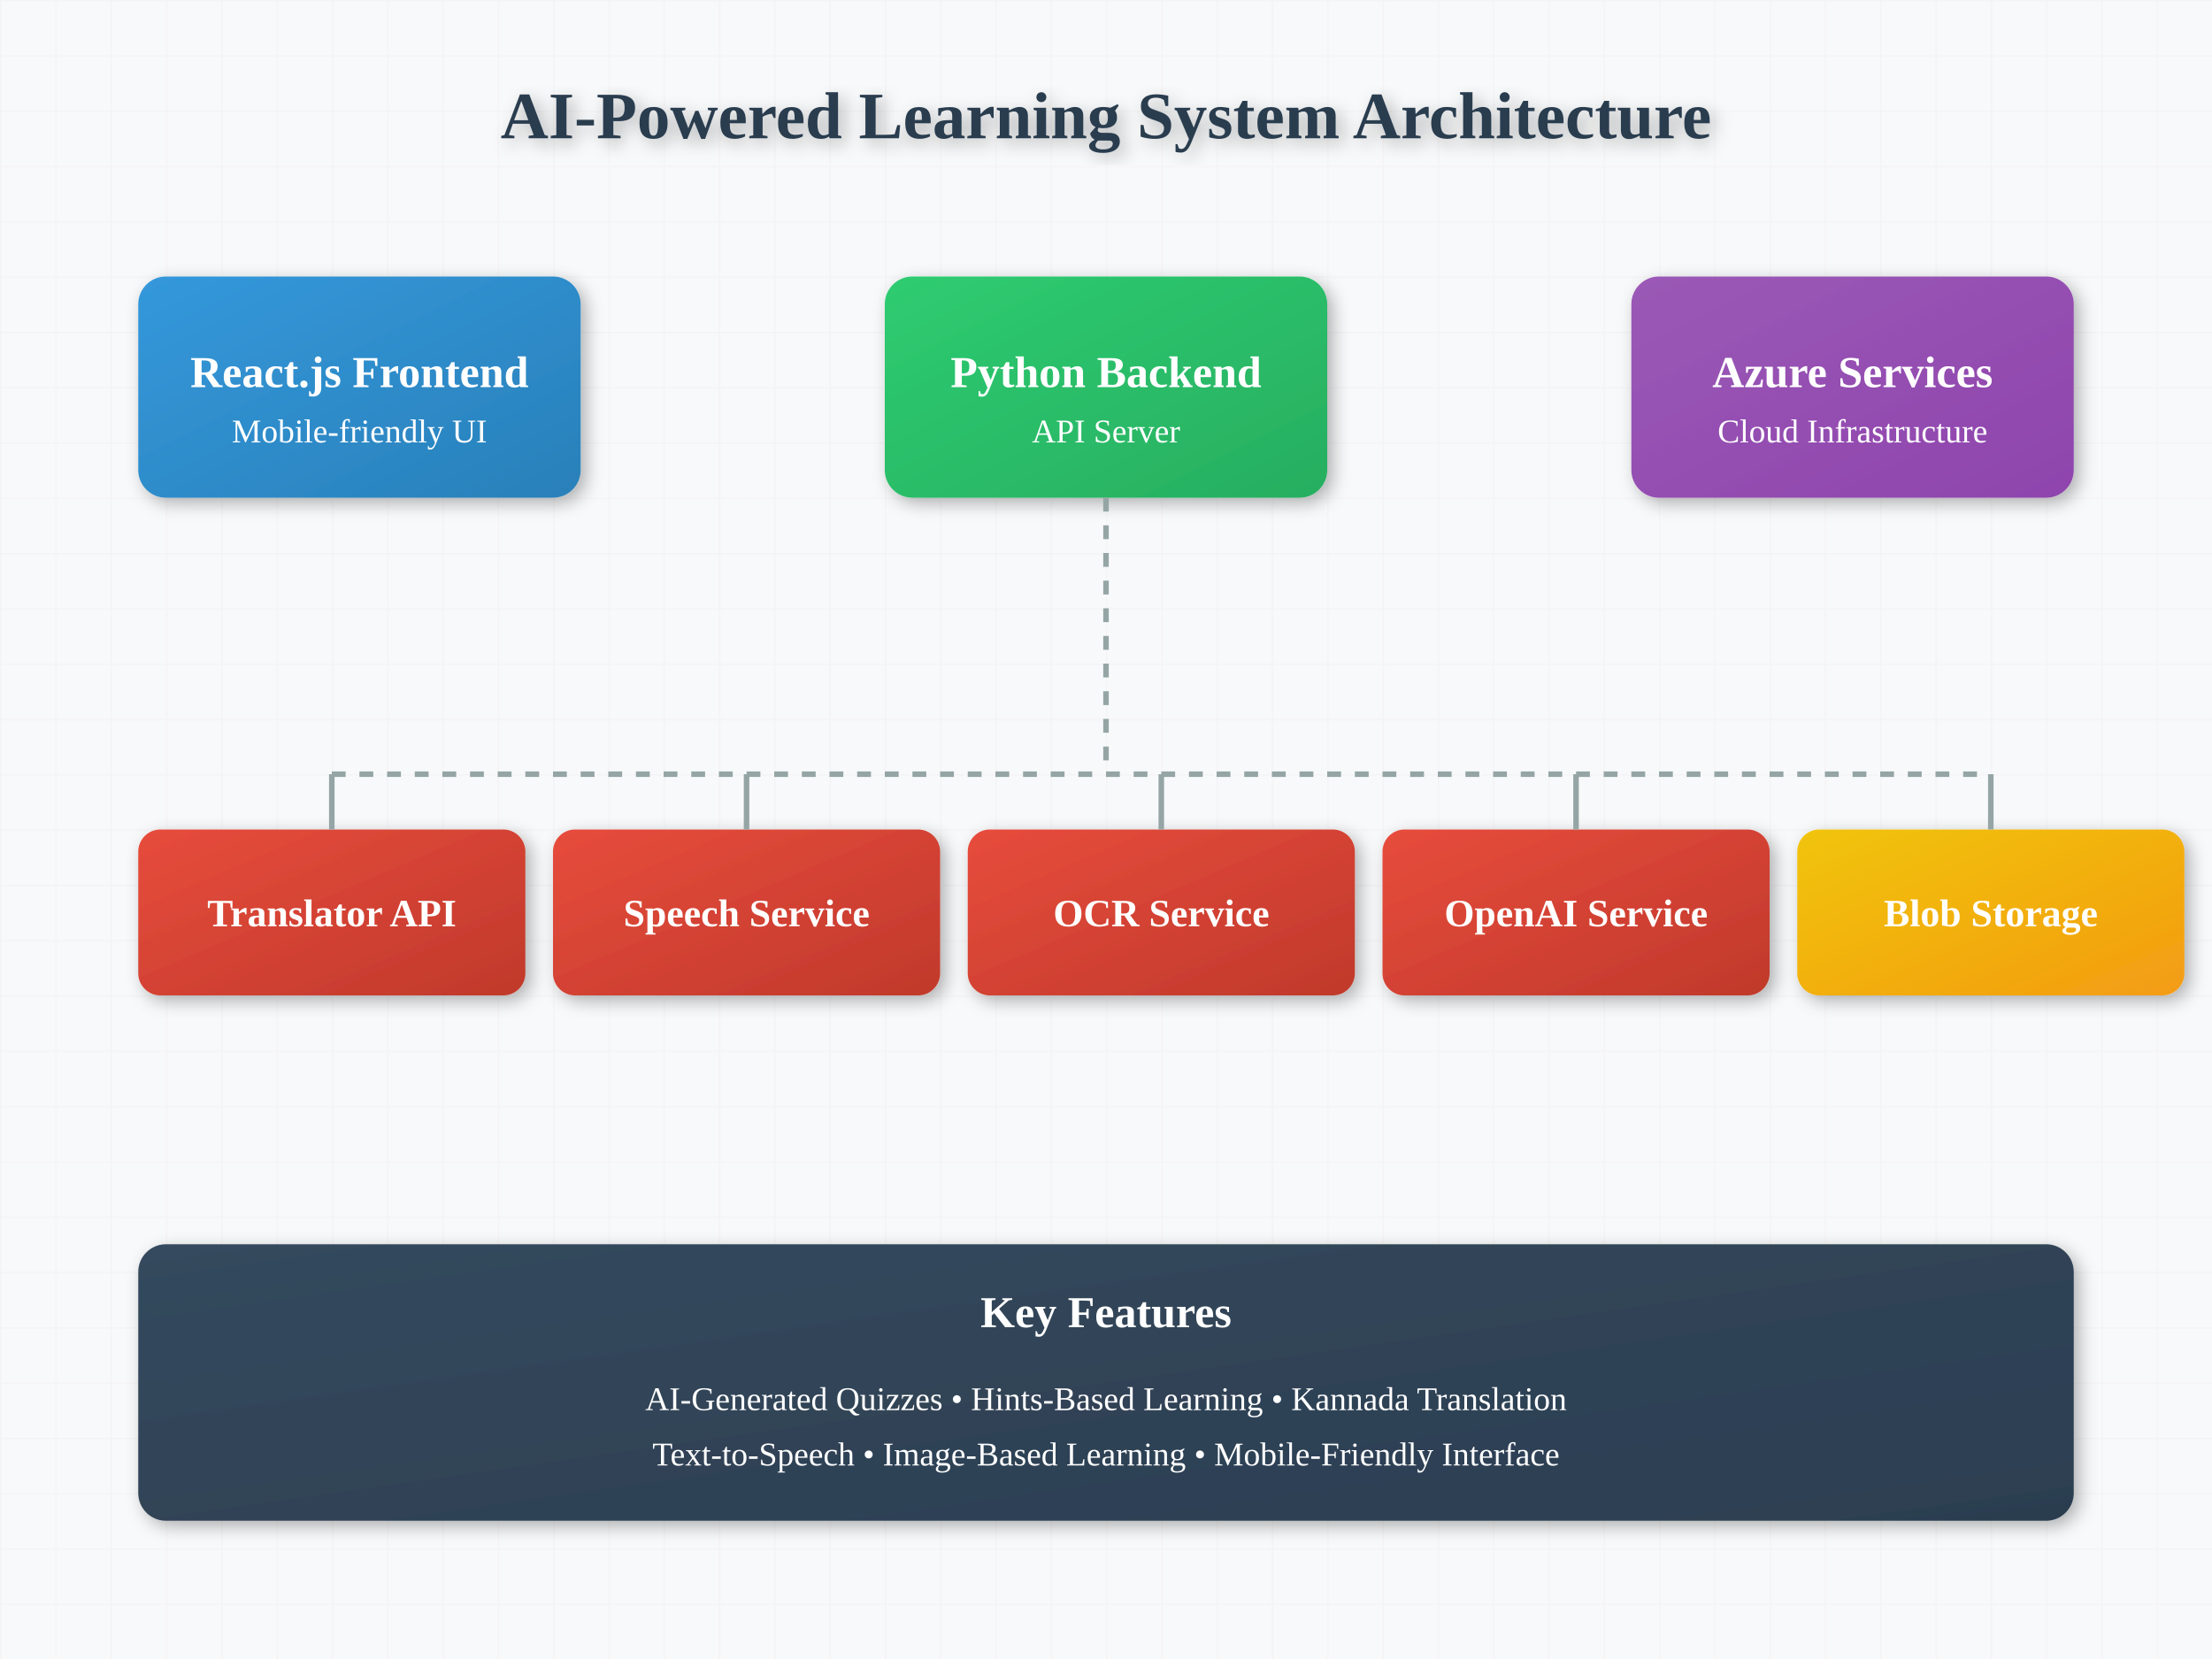
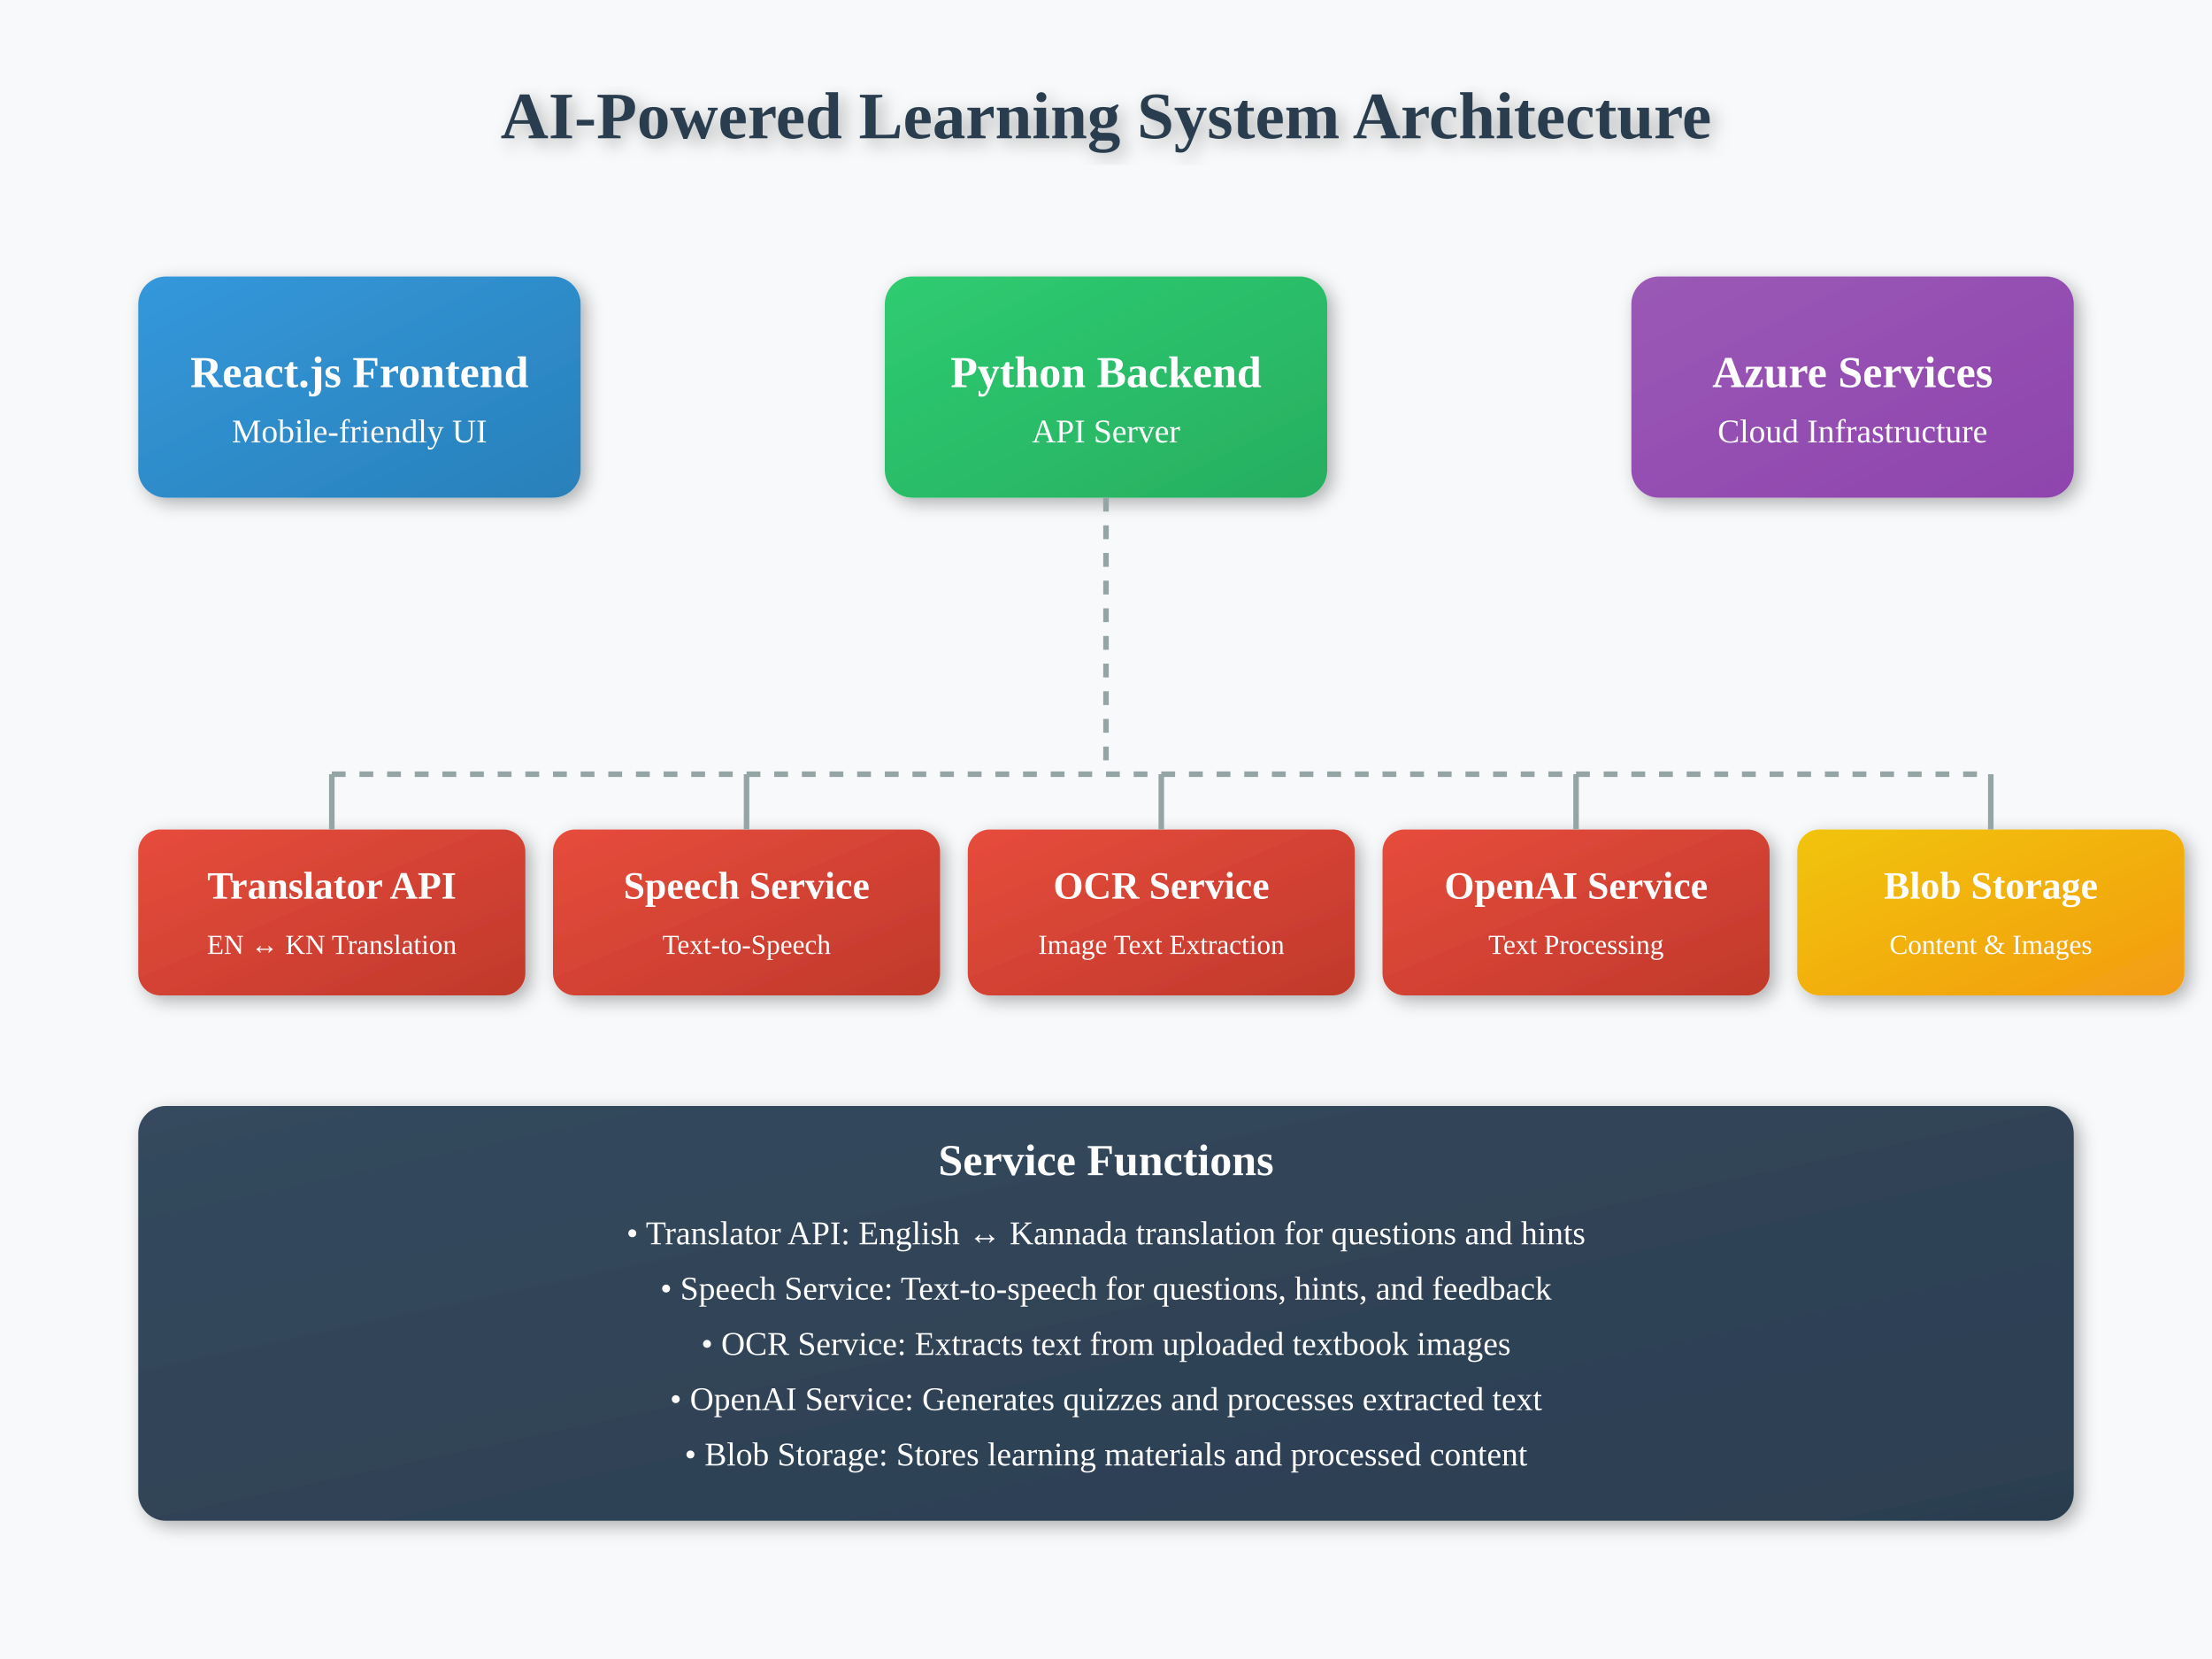
<svg xmlns="http://www.w3.org/2000/svg" viewBox="0 0 800 600">
  <defs>
    <linearGradient id="blueGradient" x1="0%" y1="0%" x2="100%" y2="100%">
      <stop offset="0%" style="stop-color:#3498db;stop-opacity:1" />
      <stop offset="100%" style="stop-color:#2980b9;stop-opacity:1" />
    </linearGradient>
    <linearGradient id="greenGradient" x1="0%" y1="0%" x2="100%" y2="100%">
      <stop offset="0%" style="stop-color:#2ecc71;stop-opacity:1" />
      <stop offset="100%" style="stop-color:#27ae60;stop-opacity:1" />
    </linearGradient>
    <linearGradient id="purpleGradient" x1="0%" y1="0%" x2="100%" y2="100%">
      <stop offset="0%" style="stop-color:#9b59b6;stop-opacity:1" />
      <stop offset="100%" style="stop-color:#8e44ad;stop-opacity:1" />
    </linearGradient>
    <linearGradient id="redGradient" x1="0%" y1="0%" x2="100%" y2="100%">
      <stop offset="0%" style="stop-color:#e74c3c;stop-opacity:1" />
      <stop offset="100%" style="stop-color:#c0392b;stop-opacity:1" />
    </linearGradient>
    <linearGradient id="yellowGradient" x1="0%" y1="0%" x2="100%" y2="100%">
      <stop offset="0%" style="stop-color:#f1c40f;stop-opacity:1" />
      <stop offset="100%" style="stop-color:#f39c12;stop-opacity:1" />
    </linearGradient>
    <linearGradient id="darkGradient" x1="0%" y1="0%" x2="100%" y2="100%">
      <stop offset="0%" style="stop-color:#34495e;stop-opacity:1" />
      <stop offset="100%" style="stop-color:#2c3e50;stop-opacity:1" />
    </linearGradient>
    <filter id="drop-shadow" x="-20%" y="-20%" width="140%" height="140%">
      <feGaussianBlur in="SourceAlpha" stdDeviation="3" />
      <feOffset dx="2" dy="2" />
      <feComponentTransfer>
        <feFuncA type="linear" slope="0.3" />
      </feComponentTransfer>
      <feMerge>
        <feMergeNode />
        <feMergeNode in="SourceGraphic" />
      </feMerge>
    </filter>
  </defs>
  <rect width="800" height="600" fill="#f8f9fa" />
-   <pattern id="grid" width="20" height="20" patternUnits="userSpaceOnUse">
-     <rect width="20" height="20" fill="#f8f9fa" />
-     <path d="M 20 0 L 0 0 0 20" fill="none" stroke="#f0f0f0" stroke-width="1" />
-   </pattern>
-   <rect width="800" height="600" fill="url(#grid)" opacity="0.5" />
  <text x="400" y="50" text-anchor="middle" font-size="24" font-weight="bold" fill="#2c3e50" filter="url(#drop-shadow)">
        AI-Powered Learning System Architecture
    </text>
  <rect x="50" y="100" width="160" height="80" rx="10" fill="url(#blueGradient)" filter="url(#drop-shadow)" />
  <text x="130" y="140" text-anchor="middle" fill="white" font-size="16" font-weight="bold">React.js Frontend</text>
  <text x="130" y="160" text-anchor="middle" fill="white" font-size="12">Mobile-friendly UI</text>
  <rect x="320" y="100" width="160" height="80" rx="10" fill="url(#greenGradient)" filter="url(#drop-shadow)" />
  <text x="400" y="140" text-anchor="middle" fill="white" font-size="16" font-weight="bold">Python Backend</text>
  <text x="400" y="160" text-anchor="middle" fill="white" font-size="12">API Server</text>
  <rect x="590" y="100" width="160" height="80" rx="10" fill="url(#purpleGradient)" filter="url(#drop-shadow)" />
  <text x="670" y="140" text-anchor="middle" fill="white" font-size="16" font-weight="bold">Azure Services</text>
  <text x="670" y="160" text-anchor="middle" fill="white" font-size="12">Cloud Infrastructure</text>
  <rect x="50" y="300" width="140" height="60" rx="8" fill="url(#redGradient)" filter="url(#drop-shadow)" />
-   <text x="120" y="335" text-anchor="middle" fill="white" font-size="14" font-weight="bold">Translator API</text>
+   <text x="120" y="325" text-anchor="middle" fill="white" font-size="14" font-weight="bold">Translator API</text>
+   <text x="120" y="345" text-anchor="middle" fill="white" font-size="10">EN ↔ KN Translation</text>
  <rect x="200" y="300" width="140" height="60" rx="8" fill="url(#redGradient)" filter="url(#drop-shadow)" />
-   <text x="270" y="335" text-anchor="middle" fill="white" font-size="14" font-weight="bold">Speech Service</text>
+   <text x="270" y="325" text-anchor="middle" fill="white" font-size="14" font-weight="bold">Speech Service</text>
+   <text x="270" y="345" text-anchor="middle" fill="white" font-size="10">Text-to-Speech</text>
  <rect x="350" y="300" width="140" height="60" rx="8" fill="url(#redGradient)" filter="url(#drop-shadow)" />
-   <text x="420" y="335" text-anchor="middle" fill="white" font-size="14" font-weight="bold">OCR Service</text>
+   <text x="420" y="325" text-anchor="middle" fill="white" font-size="14" font-weight="bold">OCR Service</text>
+   <text x="420" y="345" text-anchor="middle" fill="white" font-size="10">Image Text Extraction</text>
  <rect x="500" y="300" width="140" height="60" rx="8" fill="url(#redGradient)" filter="url(#drop-shadow)" />
-   <text x="570" y="335" text-anchor="middle" fill="white" font-size="14" font-weight="bold">OpenAI Service</text>
+   <text x="570" y="325" text-anchor="middle" fill="white" font-size="14" font-weight="bold">OpenAI Service</text>
+   <text x="570" y="345" text-anchor="middle" fill="white" font-size="10">Text Processing</text>
  <rect x="650" y="300" width="140" height="60" rx="8" fill="url(#yellowGradient)" filter="url(#drop-shadow)" />
-   <text x="720" y="335" text-anchor="middle" fill="white" font-size="14" font-weight="bold">Blob Storage</text>
-   <rect x="50" y="450" width="700" height="100" rx="10" fill="url(#darkGradient)" filter="url(#drop-shadow)" />
-   <text x="400" y="480" text-anchor="middle" fill="white" font-size="16" font-weight="bold">Key Features</text>
-   <text x="400" y="510" text-anchor="middle" fill="white" font-size="12">AI-Generated Quizzes • Hints-Based Learning • Kannada Translation</text>
-   <text x="400" y="530" text-anchor="middle" fill="white" font-size="12">Text-to-Speech • Image-Based Learning • Mobile-Friendly Interface</text>
+   <text x="720" y="325" text-anchor="middle" fill="white" font-size="14" font-weight="bold">Blob Storage</text>
+   <text x="720" y="345" text-anchor="middle" fill="white" font-size="10">Content &amp; Images</text>
+   <rect x="50" y="400" width="700" height="150" rx="10" fill="url(#darkGradient)" filter="url(#drop-shadow)" />
+   <text x="400" y="425" text-anchor="middle" fill="white" font-size="16" font-weight="bold">Service Functions</text>
+   <text x="400" y="450" text-anchor="middle" fill="white" font-size="12">• Translator API: English ↔ Kannada translation for questions and hints</text>
+   <text x="400" y="470" text-anchor="middle" fill="white" font-size="12">• Speech Service: Text-to-speech for questions, hints, and feedback</text>
+   <text x="400" y="490" text-anchor="middle" fill="white" font-size="12">• OCR Service: Extracts text from uploaded textbook images</text>
+   <text x="400" y="510" text-anchor="middle" fill="white" font-size="12">• OpenAI Service: Generates quizzes and processes extracted text</text>
+   <text x="400" y="530" text-anchor="middle" fill="white" font-size="12">• Blob Storage: Stores learning materials and processed content</text>
  <path d="M210 140 L320 140" stroke="url(#blueGradient)" stroke-width="3" stroke-linecap="round" />
  <path d="M480 140 L590 140" stroke="url(#greenGradient)" stroke-width="3" stroke-linecap="round" />
  <path d="M400 180 L400 280" stroke="#95a5a6" stroke-width="2" stroke-dasharray="5,5" />
  <path d="M120 280 L720 280" stroke="#95a5a6" stroke-width="2" stroke-dasharray="5,5" />
  <path d="M120 280 L120 300" stroke="#95a5a6" stroke-width="2" />
  <path d="M270 280 L270 300" stroke="#95a5a6" stroke-width="2" />
  <path d="M420 280 L420 300" stroke="#95a5a6" stroke-width="2" />
  <path d="M570 280 L570 300" stroke="#95a5a6" stroke-width="2" />
  <path d="M720 280 L720 300" stroke="#95a5a6" stroke-width="2" />
</svg>
